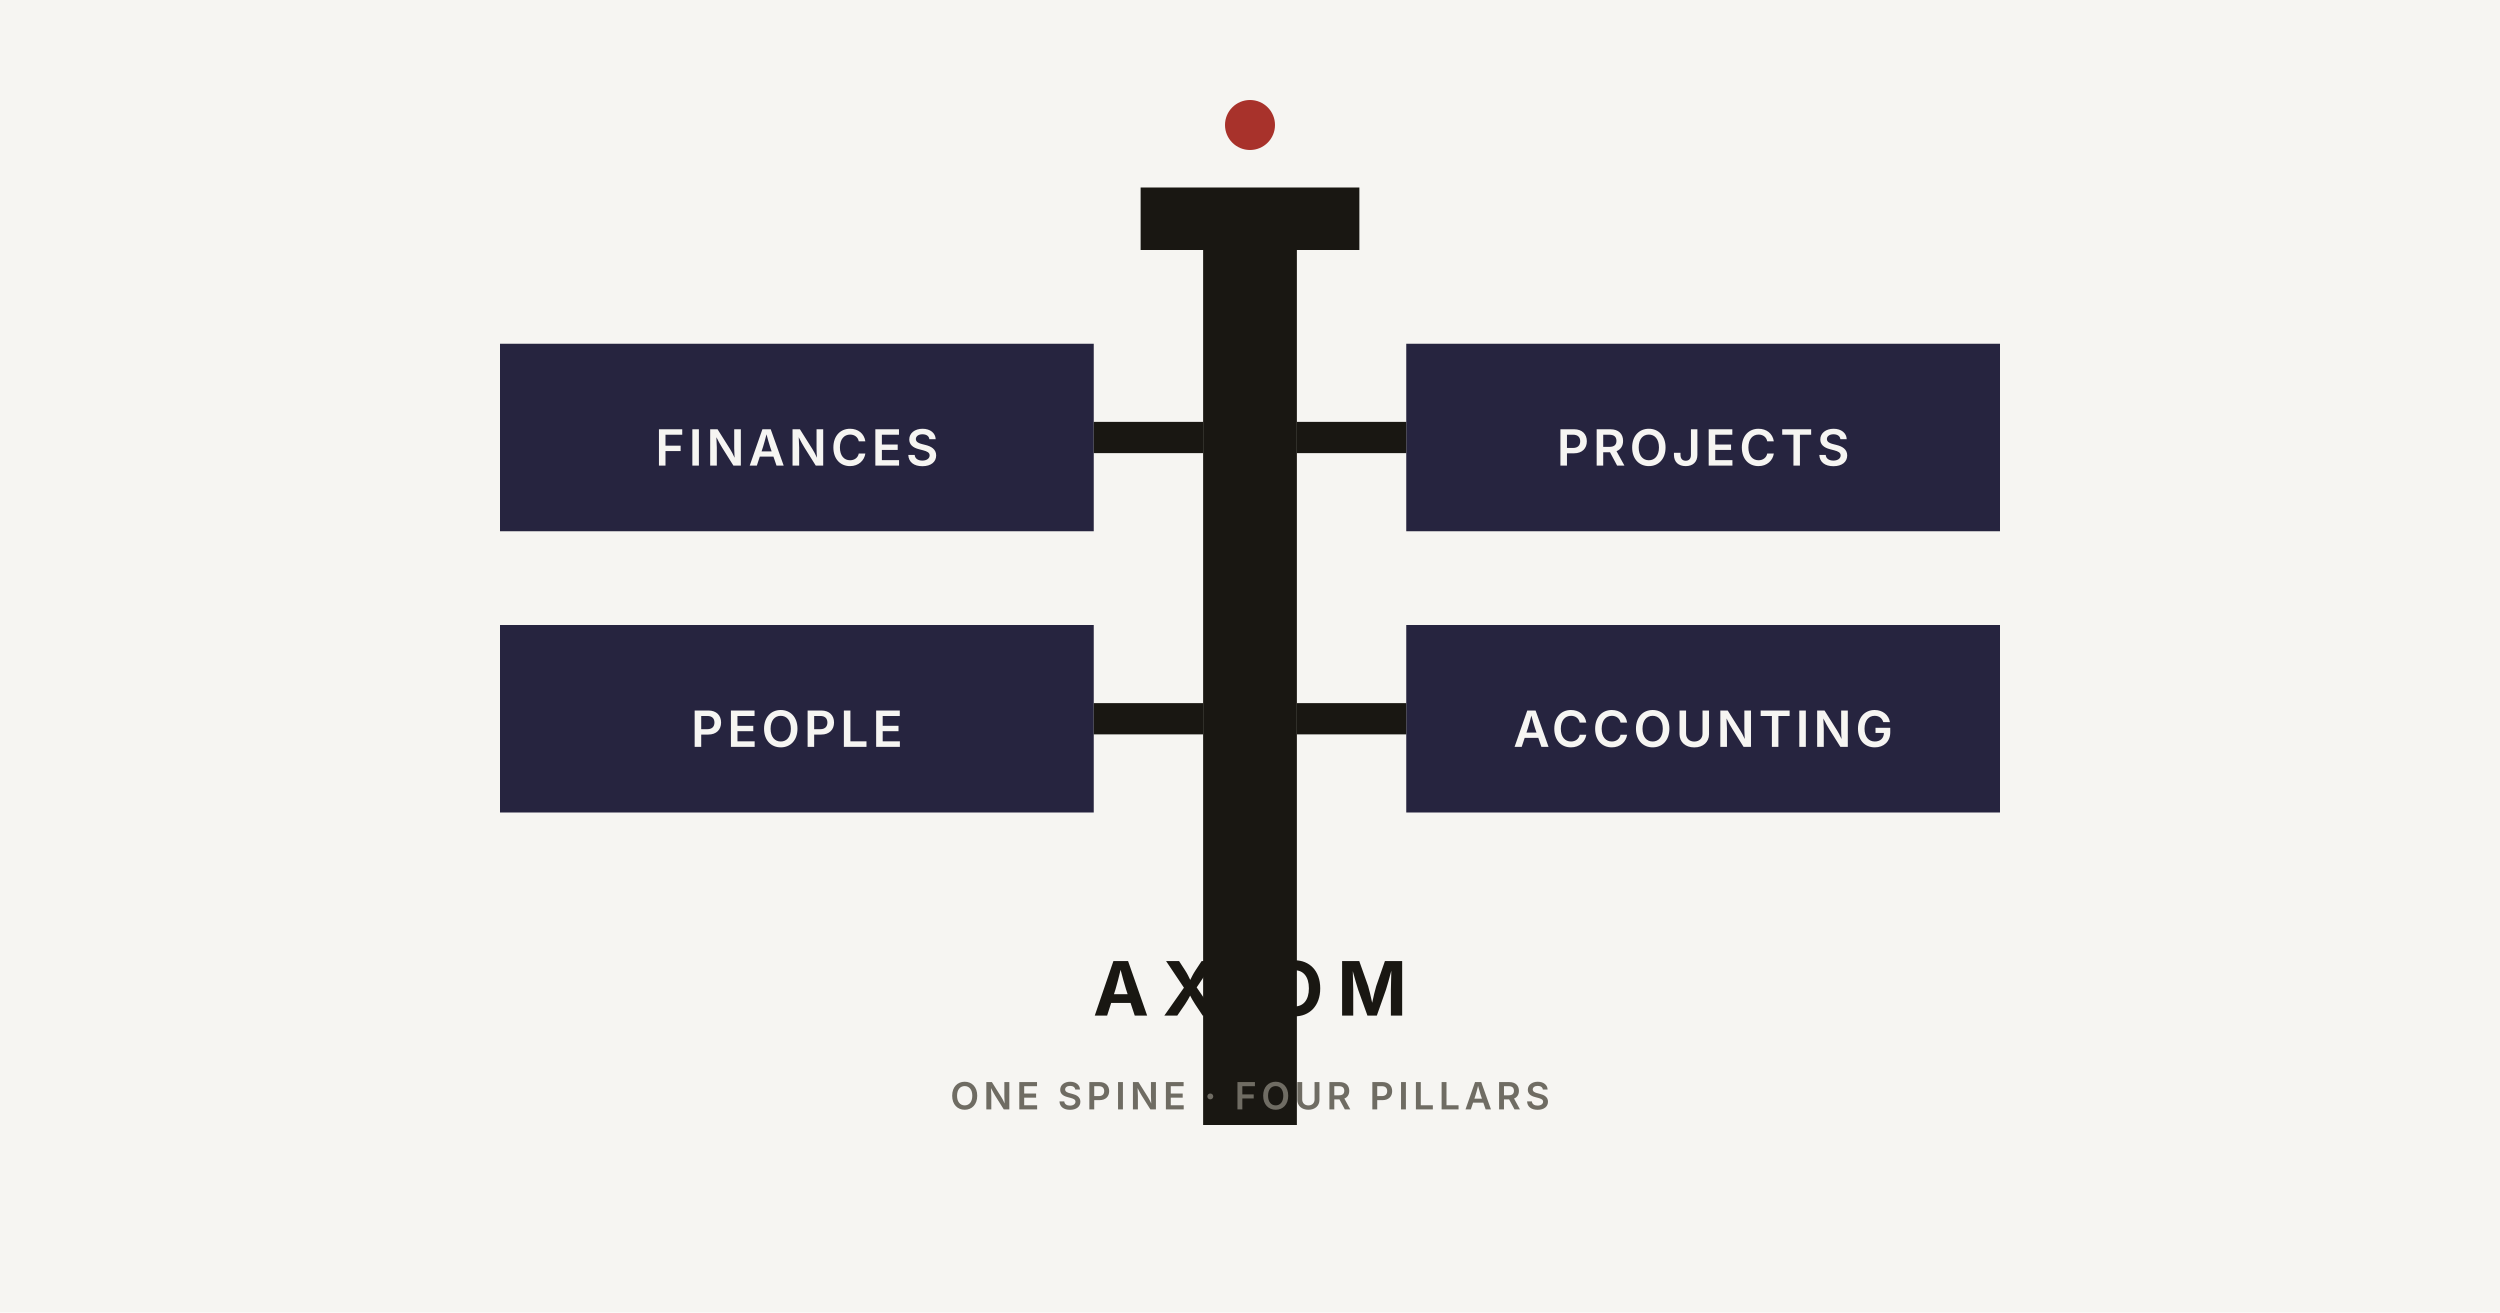
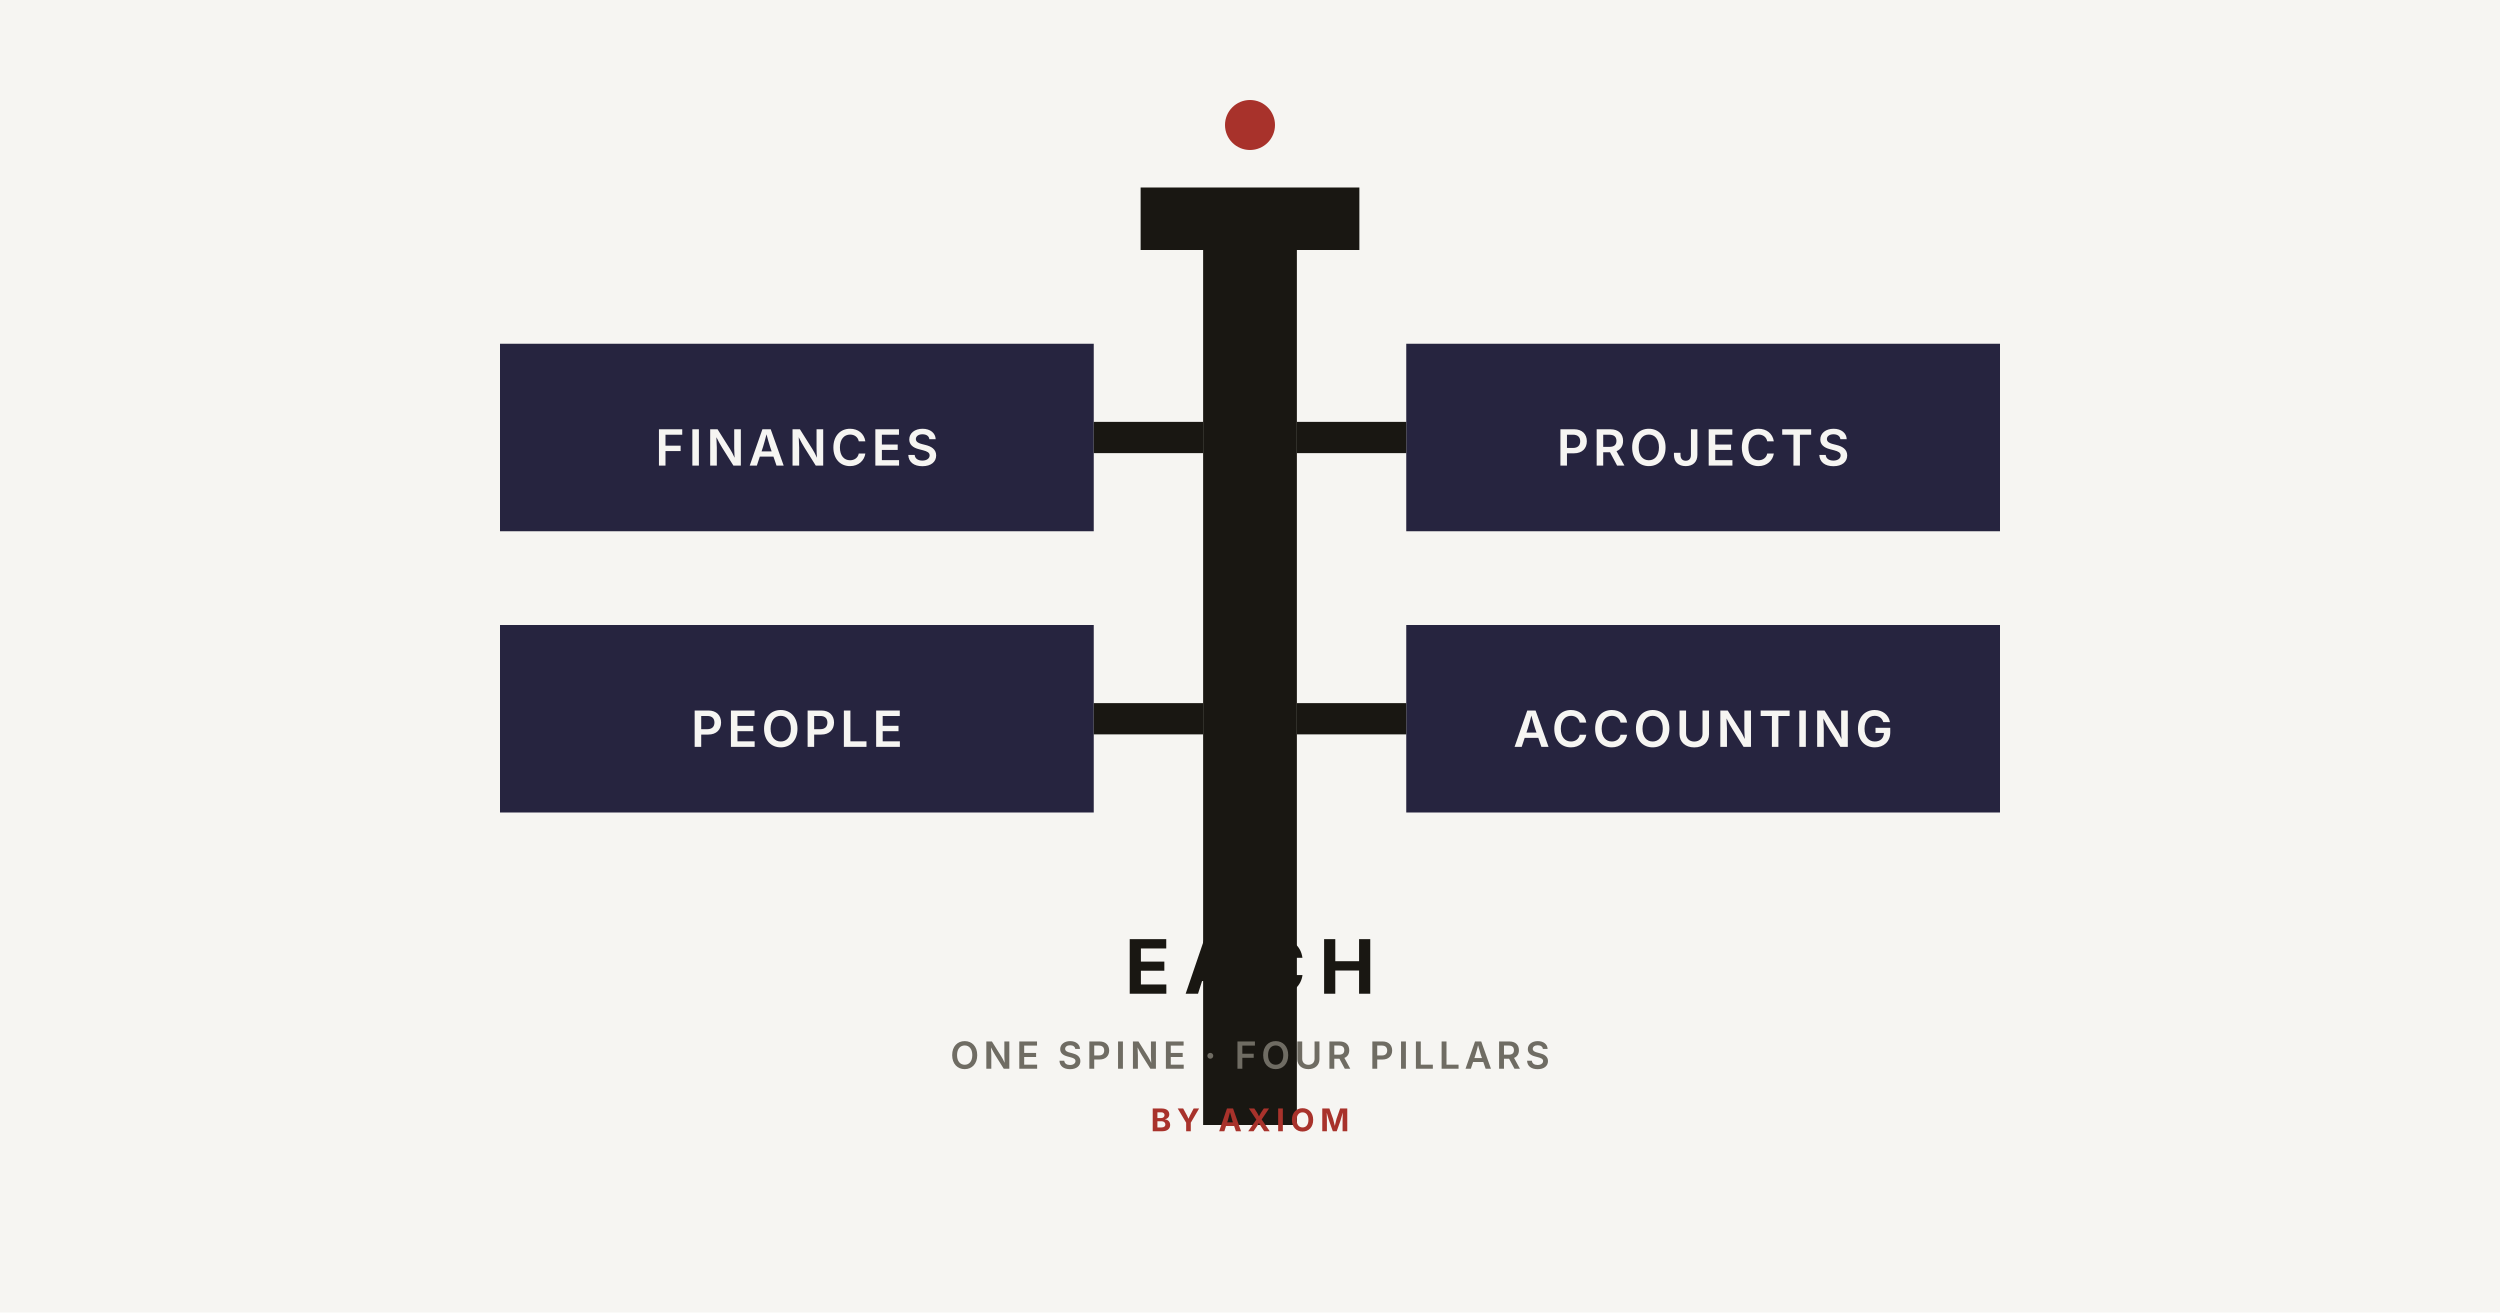
<svg xmlns="http://www.w3.org/2000/svg" viewBox="0 0 800 420" width="800" height="420">
  <rect width="800" height="420" fill="#f6f5f2" />
  <rect x="385" y="80" width="30" height="280" fill="#191712" />
  <rect x="365" y="60" width="70" height="20" fill="#191712" />
  <circle cx="400" cy="40" r="8" fill="#A8322B" />
  <rect x="160" y="110" width="190" height="60" fill="#26243F" />
  <rect x="160" y="200" width="190" height="60" fill="#26243F" />
  <rect x="450" y="110" width="190" height="60" fill="#26243F" />
  <rect x="450" y="200" width="190" height="60" fill="#26243F" />
  <rect x="350" y="135" width="35" height="10" fill="#191712" />
  <rect x="350" y="225" width="35" height="10" fill="#191712" />
  <rect x="415" y="135" width="35" height="10" fill="#191712" />
  <rect x="415" y="225" width="35" height="10" fill="#191712" />
  <text x="255" y="149" text-anchor="middle" fill="#f6f5f2" font-family="Inter, sans-serif" font-size="16" font-weight="600" letter-spacing="0.08em">FINANCES</text>
  <text x="255" y="239" text-anchor="middle" fill="#f6f5f2" font-family="Inter, sans-serif" font-size="16" font-weight="600" letter-spacing="0.08em">PEOPLE</text>
  <text x="545" y="149" text-anchor="middle" fill="#f6f5f2" font-family="Inter, sans-serif" font-size="16" font-weight="600" letter-spacing="0.08em">PROJECTS</text>
  <text x="545" y="239" text-anchor="middle" fill="#f6f5f2" font-family="Inter, sans-serif" font-size="16" font-weight="600" letter-spacing="0.08em">ACCOUNTING</text>
-   <text x="400" y="325" text-anchor="middle" fill="#191712" font-family="Inter, sans-serif" font-size="24" font-weight="700" letter-spacing="0.18em">AXIOM</text>
-   <text x="400" y="355" text-anchor="middle" fill="#6f6c63" font-family="Inter, sans-serif" font-size="12" font-weight="600" letter-spacing="0.12em">ONE SPINE · FOUR PILLARS</text>
+   <text x="400" y="318" text-anchor="middle" fill="#191712" font-family="Inter, sans-serif" font-size="24" font-weight="700" letter-spacing="0.18em">EACH</text>
+   <text x="400" y="342" text-anchor="middle" fill="#6f6c63" font-family="Inter, sans-serif" font-size="12" font-weight="600" letter-spacing="0.12em">ONE SPINE · FOUR PILLARS</text>
+   <text x="400" y="362" text-anchor="middle" fill="#A8322B" font-family="Inter, sans-serif" font-size="10" font-weight="700" letter-spacing="0.18em">BY AXIOM</text>
</svg>
